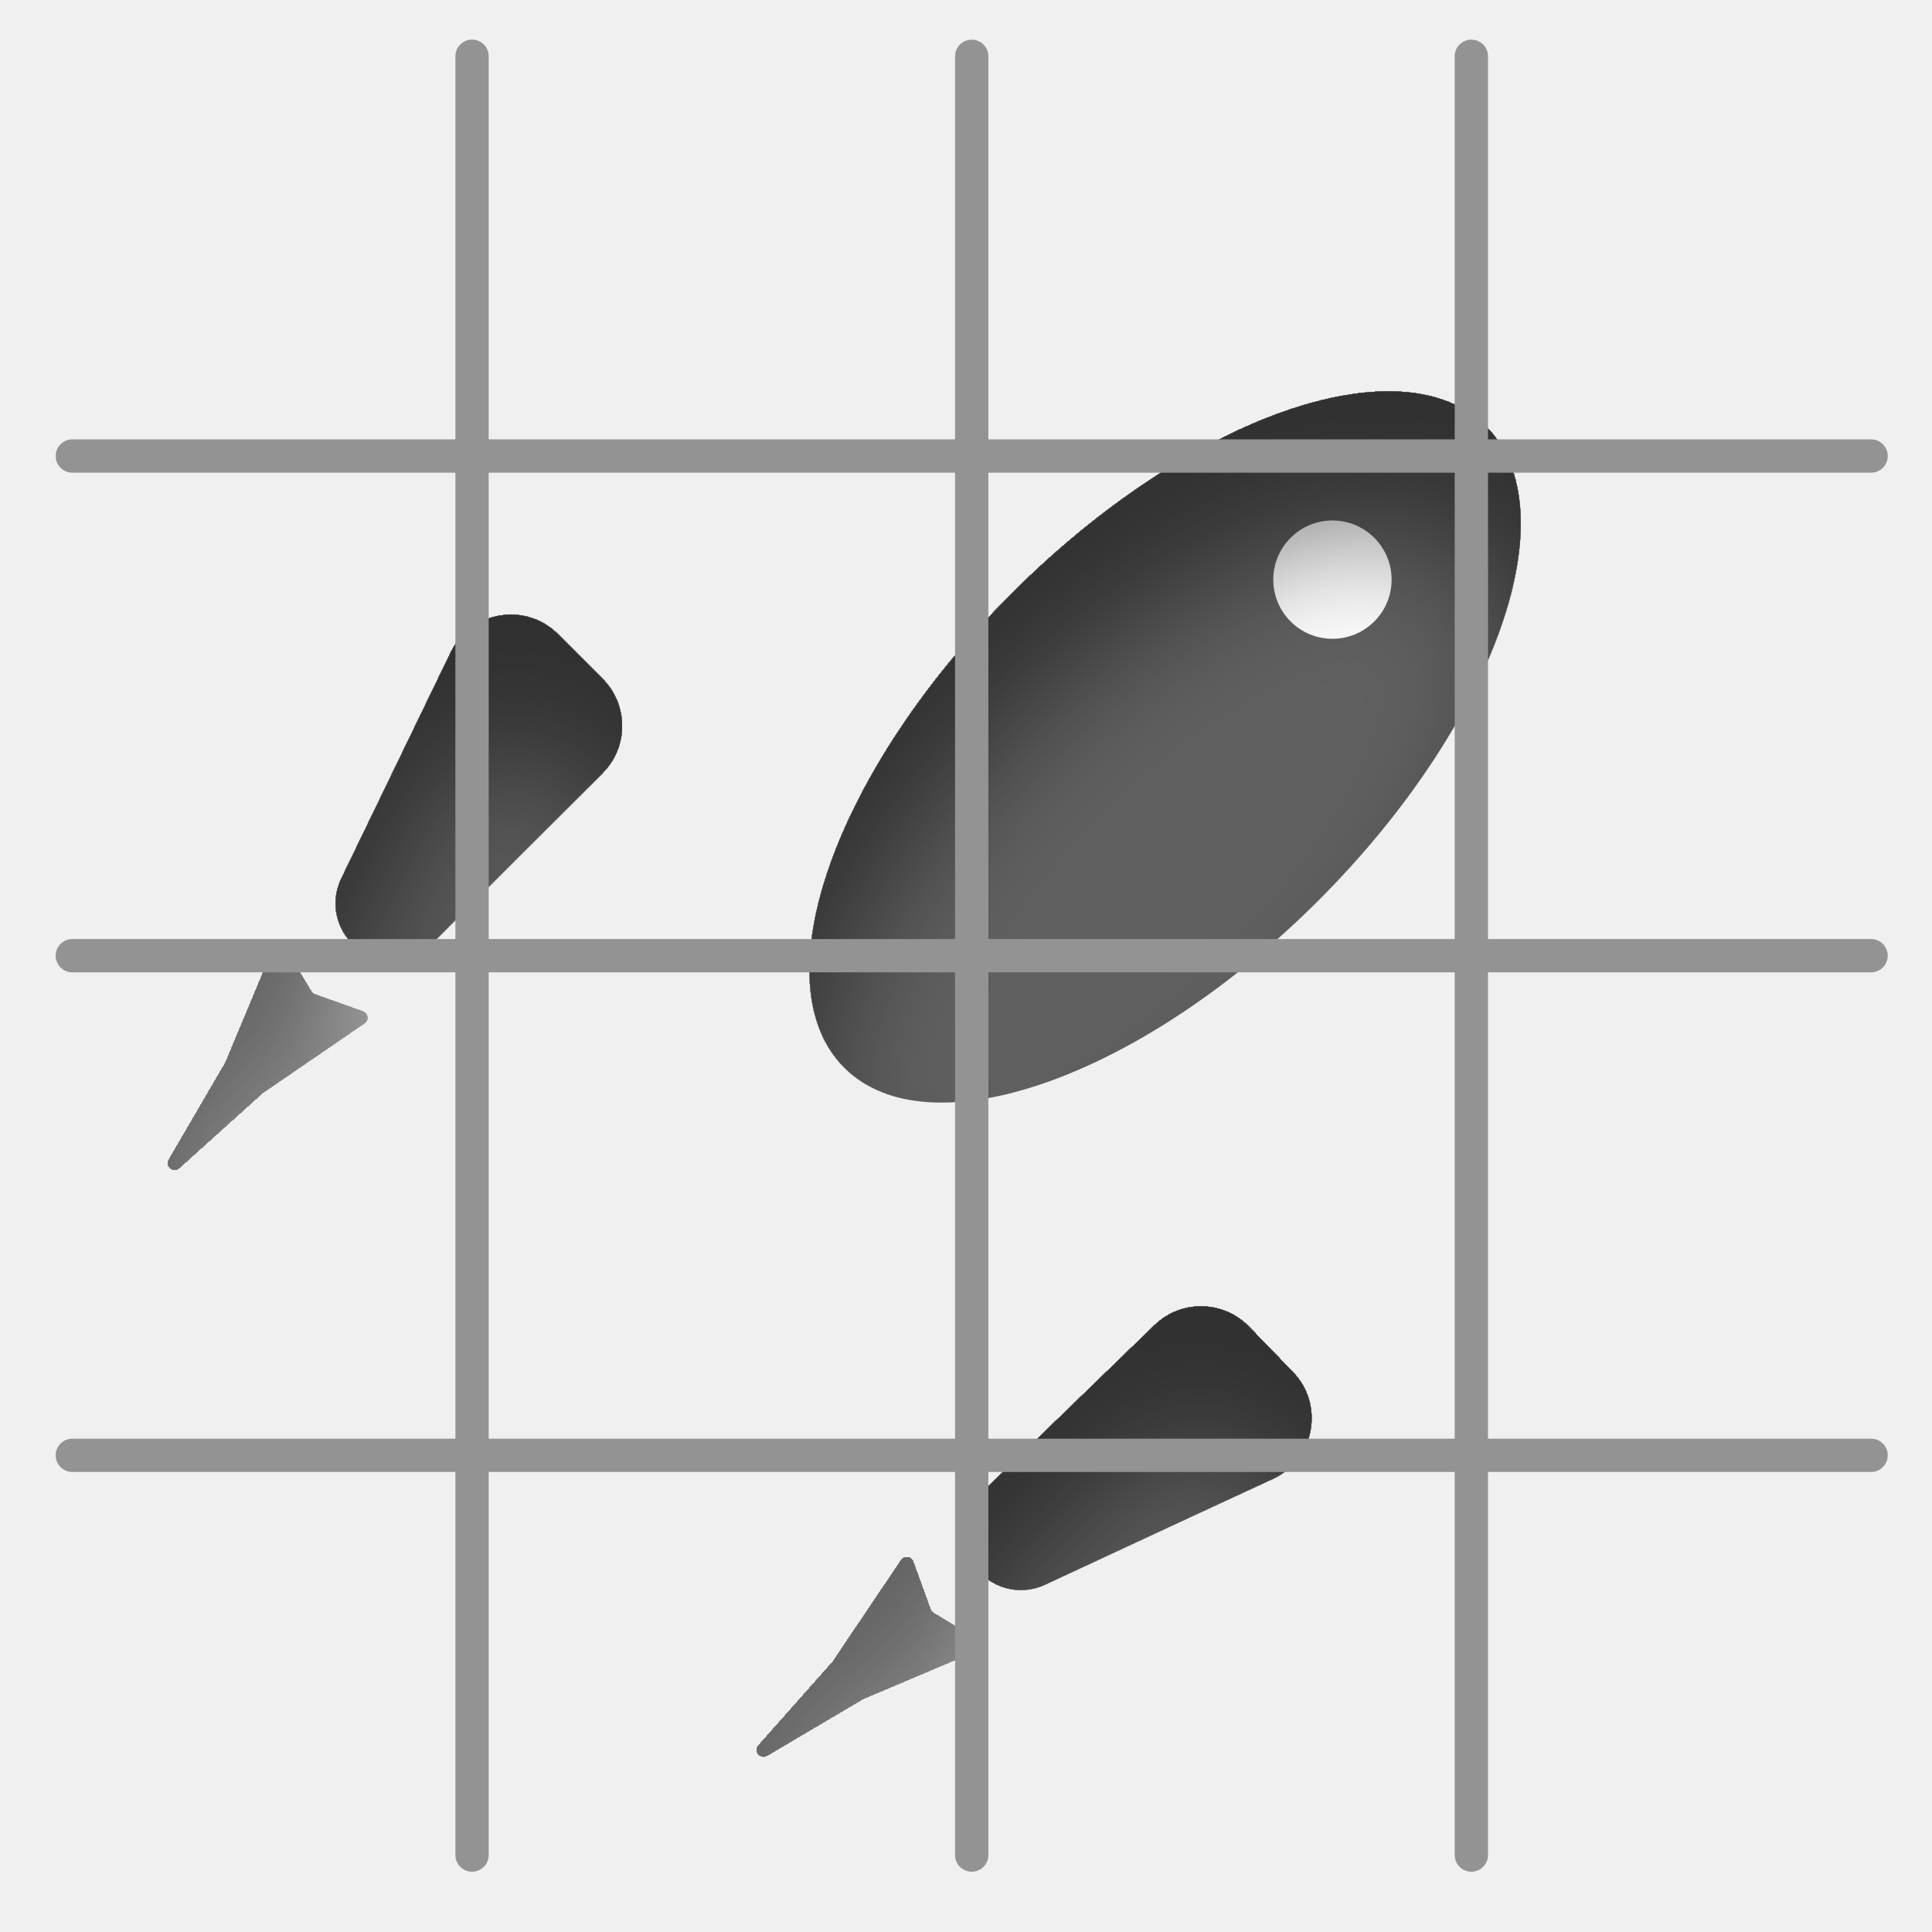
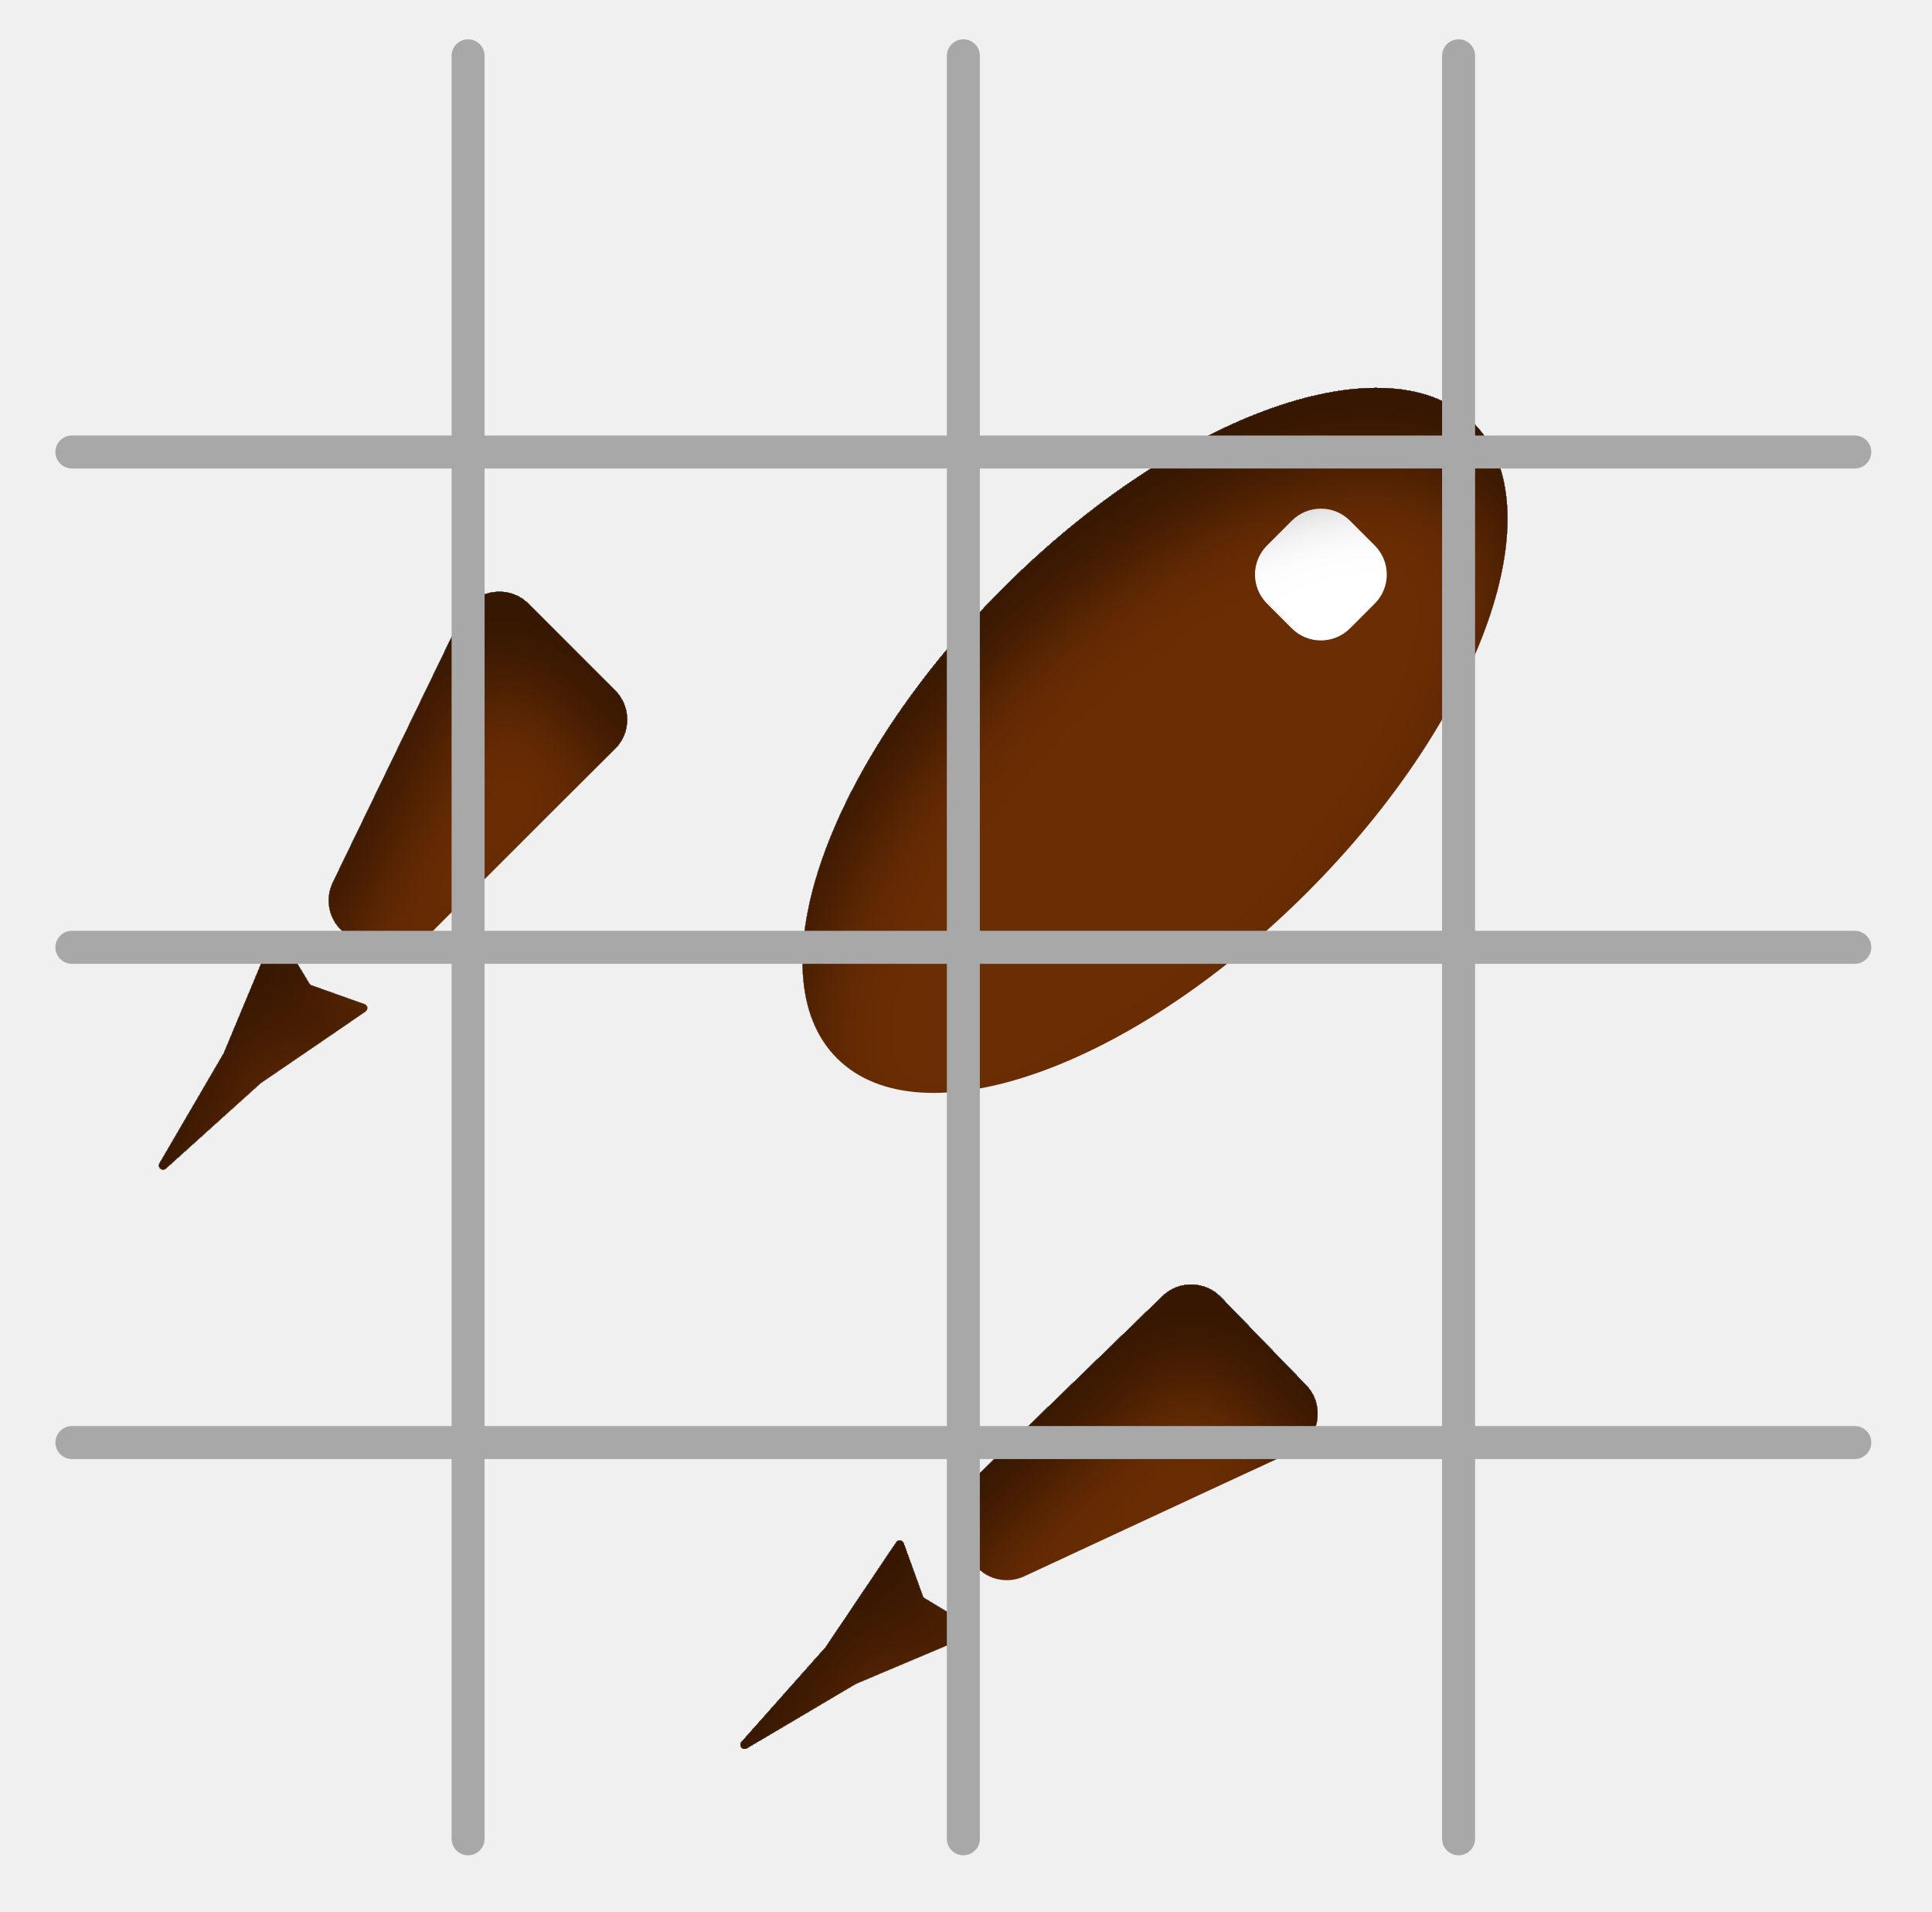
- <svg xmlns="http://www.w3.org/2000/svg" width="58" height="58" viewBox="0 0 58 58" fill="none">
+ <svg xmlns="http://www.w3.org/2000/svg" width="94" height="93" viewBox="0 0 94 93" fill="none">
  <g filter="url(#filter0_i)">
-     <path d="M23.024 52.706C22.827 52.822 22.621 52.571 22.773 52.401L25.001 49.891L27.058 46.836C27.15 46.7 27.357 46.726 27.412 46.88L27.934 48.319C27.95 48.362 27.98 48.398 28.019 48.422L29.331 49.21C29.472 49.294 29.457 49.502 29.306 49.565L25.914 50.999L23.024 52.706Z" fill="#C4C4C4" />
-     <path d="M38.218 44.395C39.466 43.815 39.769 42.178 38.812 41.189L37.492 39.827C36.723 39.033 35.457 39.013 34.663 39.782L29.468 44.815C28.876 45.388 28.781 46.302 29.241 46.985C29.708 47.678 30.609 47.929 31.367 47.577L38.218 44.395Z" fill="#606060" />
-     <path d="M13.534 19.582C14.134 18.343 15.776 18.066 16.749 19.039L18.09 20.38C18.871 21.161 18.871 22.428 18.09 23.209L12.975 28.324C12.393 28.906 11.477 28.987 10.801 28.516C10.116 28.039 9.879 27.133 10.243 26.381L12.185 22.368L13.534 19.582Z" fill="#606060" />
-     <ellipse cx="34.977" cy="22.425" rx="6.513" ry="13.617" transform="rotate(45 34.977 22.4249)" fill="#606060" />
-     <rect x="40.001" y="14.889" width="3.552" height="3.552" rx="1.776" transform="rotate(45 40.0007 14.8892)" fill="white" />
-     <path d="M5.377 35.065C5.208 35.218 4.956 35.013 5.071 34.815L6.771 31.901L8.198 28.485C8.261 28.334 8.469 28.318 8.554 28.458L9.347 29.767C9.371 29.807 9.408 29.837 9.452 29.852L10.895 30.364C11.049 30.418 11.076 30.625 10.941 30.717L7.885 32.808L5.377 35.065Z" fill="#C4C4C4" />
+     <path d="M36.33 85.058C36.134 85.174 35.928 84.924 36.079 84.753L40.172 80.144L43.61 75.039C43.701 74.903 43.908 74.929 43.964 75.082L44.898 77.659C44.914 77.702 44.944 77.738 44.983 77.762L47.333 79.172C47.473 79.256 47.458 79.464 47.308 79.528L41.639 81.924L36.33 85.058Z" fill="#6B2D03" />
+     <path d="M62.95 70.596C64.198 70.016 64.501 68.379 63.544 67.391L59.393 63.106C58.624 62.312 57.358 62.292 56.565 63.061L46.908 72.415C46.212 73.09 46.099 74.166 46.641 74.969L47.331 75.994C47.88 76.809 48.941 77.104 49.832 76.69L62.95 70.596Z" fill="#6B2D03" />
+     <path d="M22.495 29.921C23.095 28.682 24.736 28.405 25.709 29.378L29.928 33.596C30.709 34.377 30.709 35.644 29.928 36.425L20.421 45.931C19.736 46.616 18.658 46.712 17.863 46.158L16.85 45.452C16.044 44.89 15.765 43.825 16.194 42.94L19.585 35.932L22.495 29.921Z" fill="#6B2D03" />
+     <ellipse cx="56.197" cy="36.023" rx="10.462" ry="21.874" transform="rotate(45 56.1972 36.0229)" fill="#6B2D03" />
+     <rect x="64.267" y="23.918" width="5.706" height="5.706" rx="2" transform="rotate(45 64.2672 23.9178)" fill="white" />
+     <path d="M8.071 56.847C7.902 57 7.65 56.795 7.765 56.598L10.888 51.246L13.272 45.537C13.335 45.386 13.543 45.37 13.628 45.51L15.049 47.855C15.073 47.895 15.11 47.925 15.153 47.94L17.737 48.855C17.892 48.91 17.919 49.116 17.784 49.209L12.678 52.702L8.071 56.847Z" fill="#6B2D03" />
  </g>
-   <rect x="29.671" y="56.19" width="1" height="55" rx="0.5" transform="rotate(-180 29.6713 56.1903)" fill="#939393" />
-   <rect x="1.671" y="29.19" width="1" height="55" rx="0.5" transform="rotate(-90 1.67126 29.1903)" fill="#939393" />
-   <rect x="56.671" y="43.19" width="1" height="55" rx="0.5" transform="rotate(90 56.6713 43.1903)" fill="#939393" />
-   <rect x="43.671" y="1.19" width="1" height="55" rx="0.5" fill="#939393" />
-   <rect x="56.671" y="13.19" width="1" height="55" rx="0.5" transform="rotate(90 56.6713 13.1903)" fill="#939393" />
-   <rect x="13.671" y="1.19" width="1" height="55" rx="0.5" fill="#939393" />
+   <rect x="47.674" y="90.263" width="1.606" height="88.351" rx="0.803" transform="rotate(-180 47.6741 90.2632)" fill="#A8A8A8" />
+   <rect x="2.695" y="46.891" width="1.606" height="88.351" rx="0.803" transform="rotate(-90 2.69531 46.8908)" fill="#A8A8A8" />
+   <rect x="91.046" y="69.38" width="1.606" height="88.351" rx="0.803" transform="rotate(90 91.0464 69.3802)" fill="#A8A8A8" />
+   <rect x="70.163" y="1.912" width="1.606" height="88.351" rx="0.803" fill="#A8A8A8" />
+   <rect x="91.046" y="21.189" width="1.606" height="88.351" rx="0.803" transform="rotate(90 91.0464 21.1887)" fill="#A8A8A8" />
+   <rect x="21.972" y="1.912" width="1.606" height="88.351" rx="0.803" fill="#A8A8A8" />
  <defs>
-     <filter id="filter0_i" x="3.739" y="8.191" width="45.472" height="49.841" filterUnits="userSpaceOnUse" color-interpolation-filters="sRGB">
+     <filter id="filter0_i" x="5.549" y="13.158" width="73.513" height="78.106" filterUnits="userSpaceOnUse" color-interpolation-filters="sRGB">
      <feFlood flood-opacity="0" result="BackgroundImageFix" />
      <feBlend mode="normal" in="SourceGraphic" in2="BackgroundImageFix" result="shape" />
      <feColorMatrix in="SourceAlpha" type="matrix" values="0 0 0 0 0 0 0 0 0 0 0 0 0 0 0 0 0 0 127 0" result="hardAlpha" />
      <feOffset dy="4" />
      <feGaussianBlur stdDeviation="2" />
      <feComposite in2="hardAlpha" operator="arithmetic" k2="-1" k3="1" />
      <feColorMatrix type="matrix" values="0 0 0 0 0 0 0 0 0 0 0 0 0 0 0 0 0 0 0.5 0" />
      <feBlend mode="normal" in2="shape" result="effect1_innerShadow" />
    </filter>
  </defs>
</svg>
